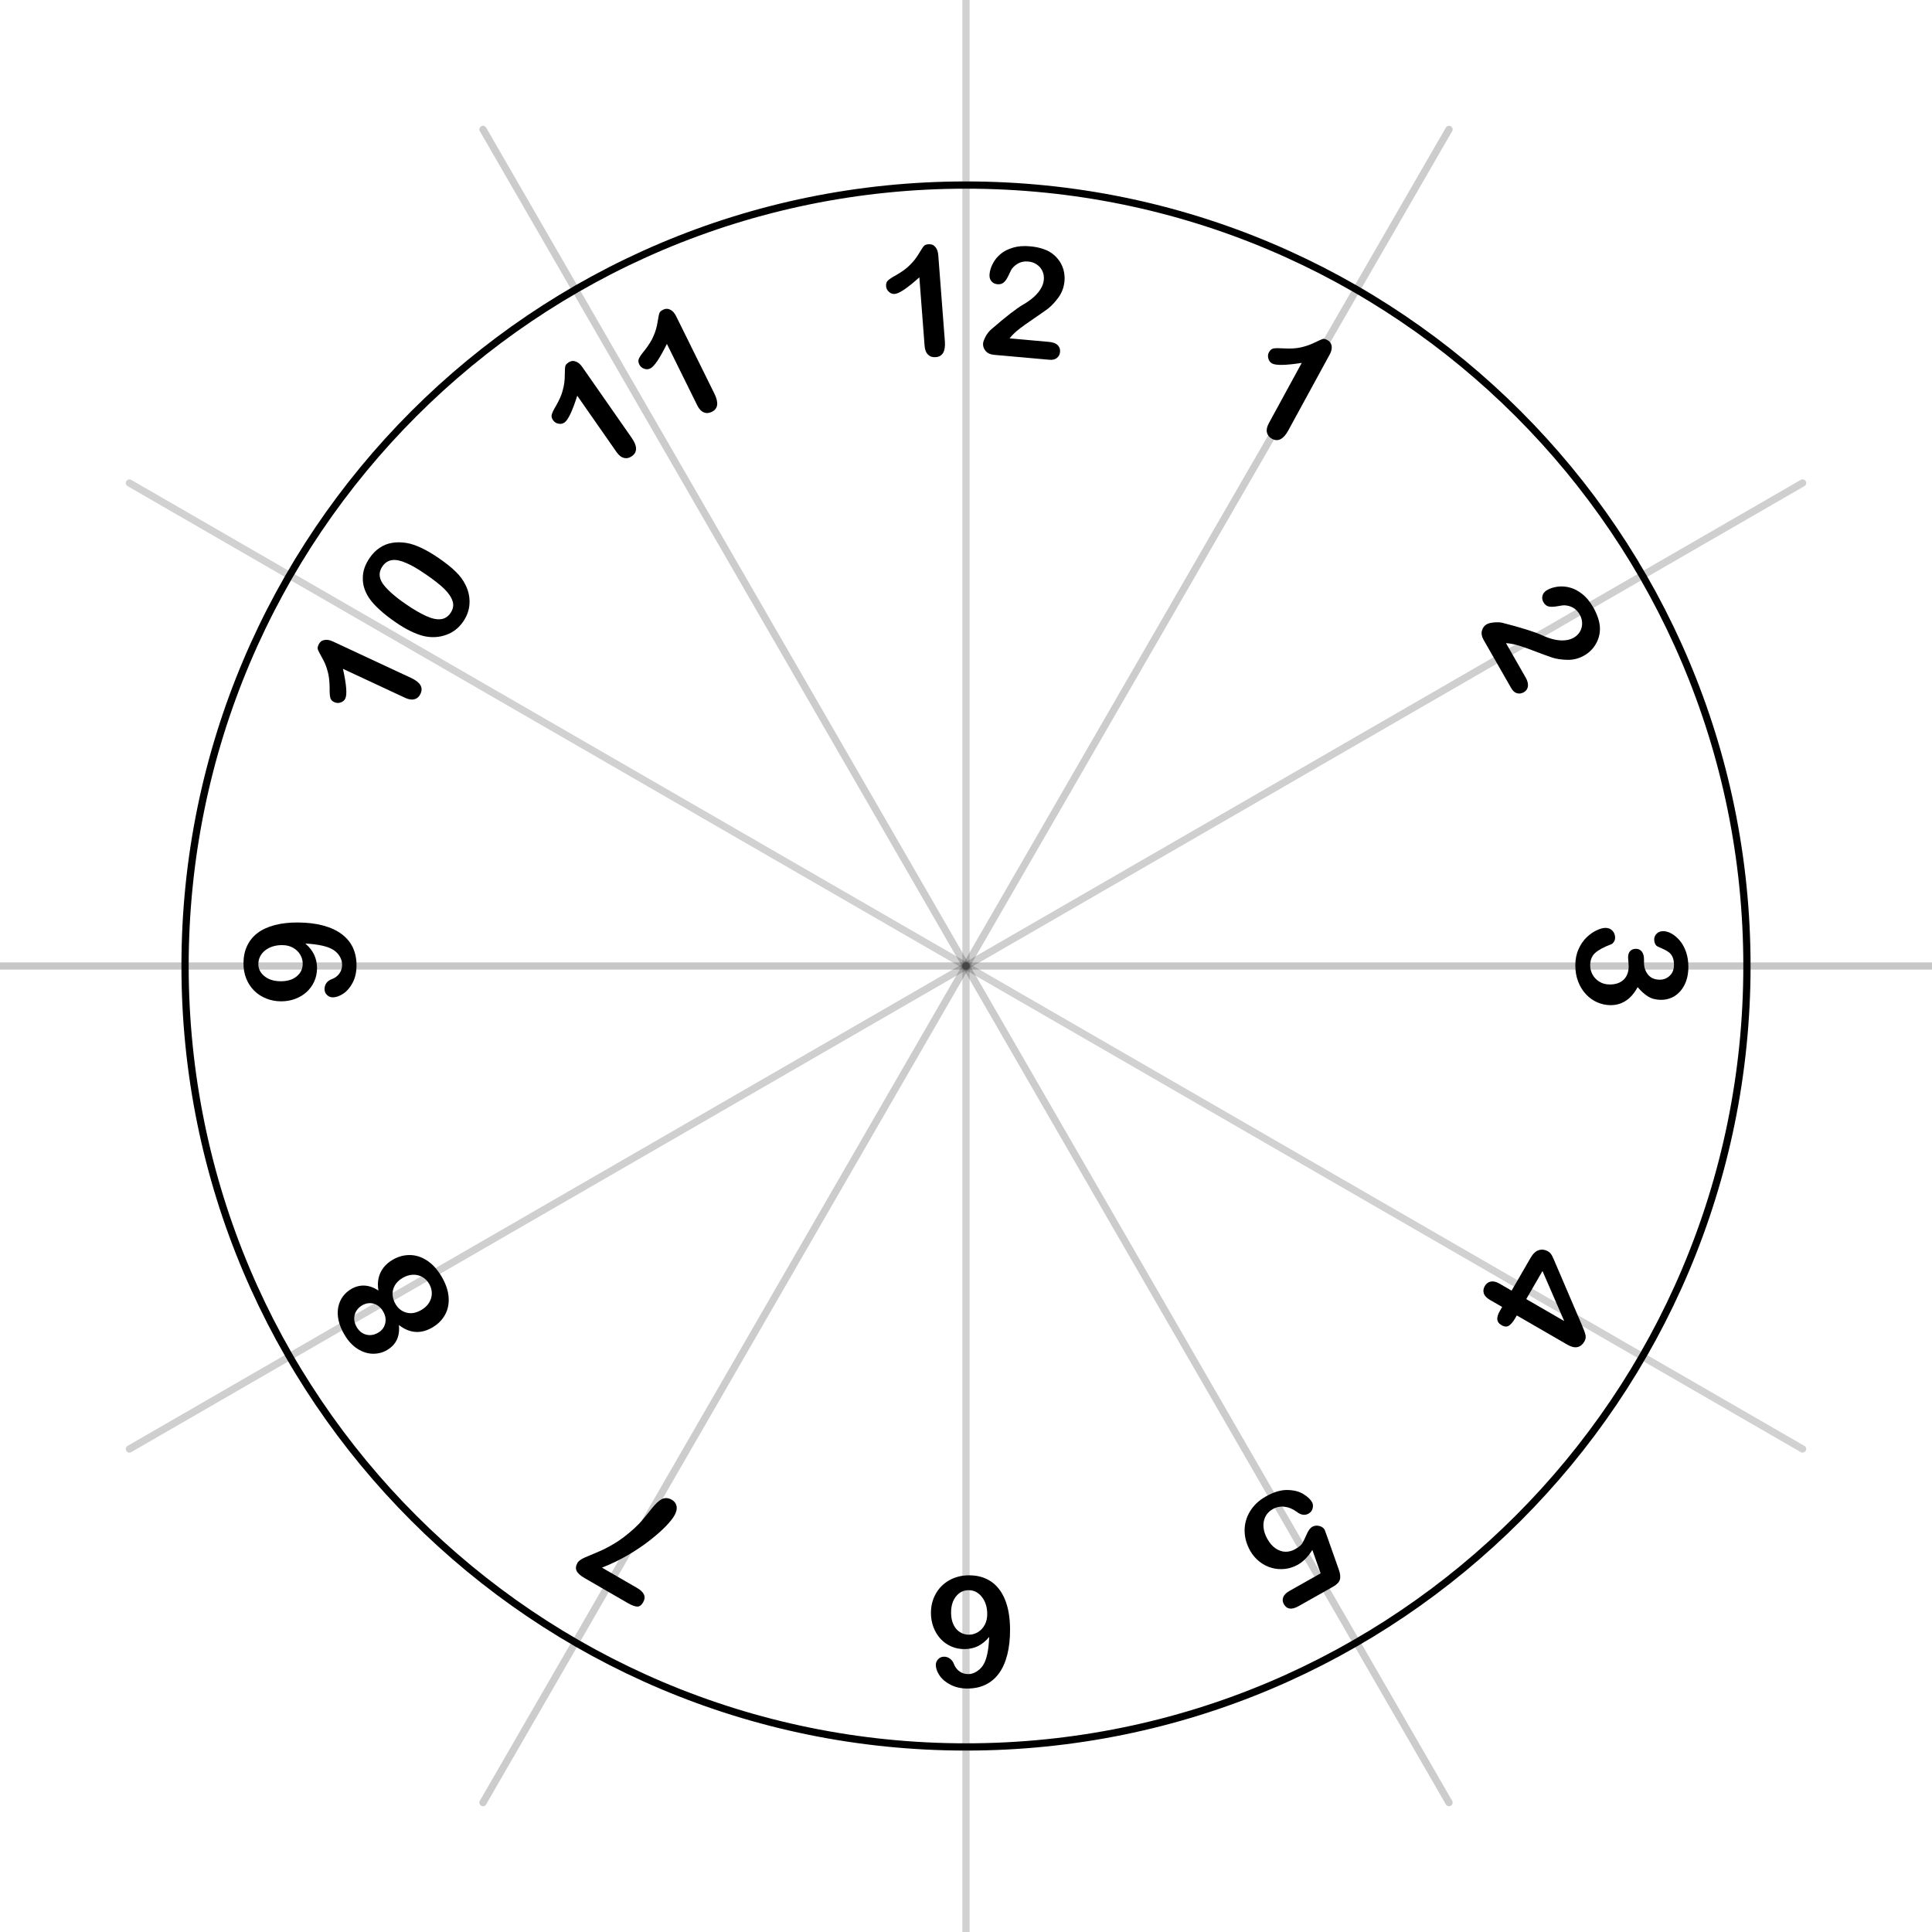
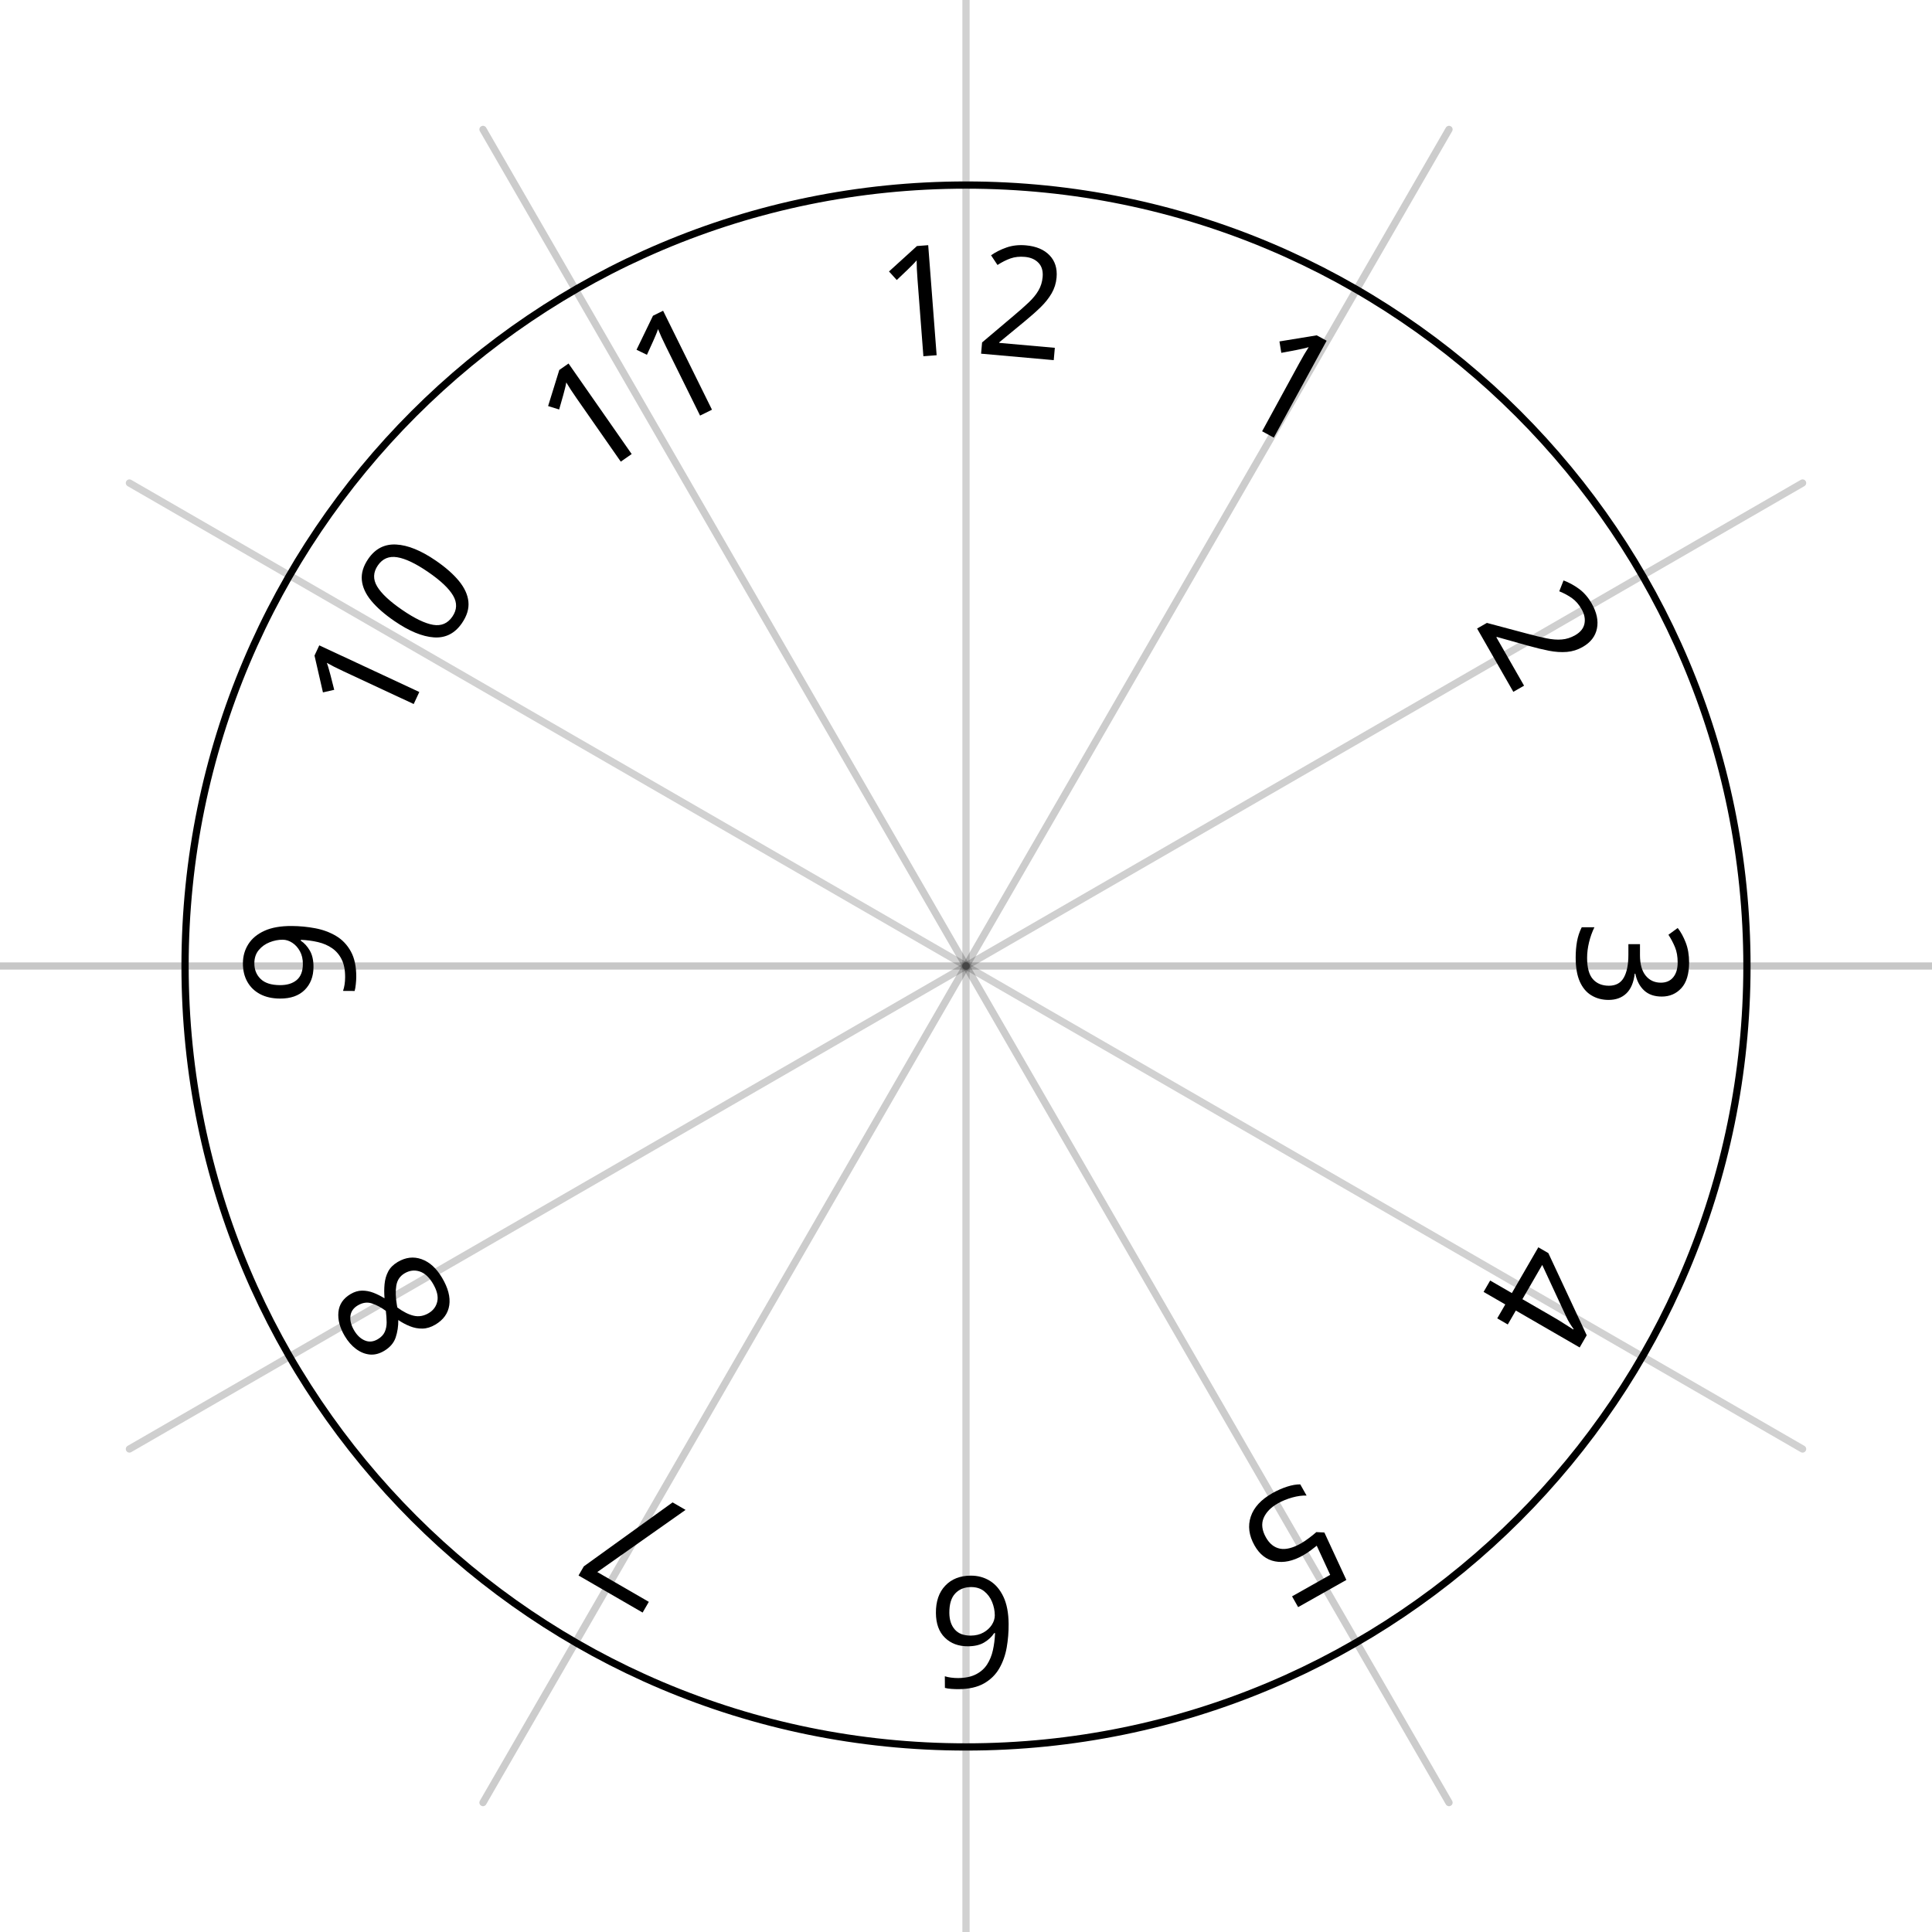
<svg xmlns="http://www.w3.org/2000/svg" width="100%" height="100%" viewBox="0 0 800 800" version="1.1" xml:space="preserve" style="fill-rule:evenodd;clip-rule:evenodd;stroke-linecap:round;stroke-linejoin:round;stroke-miterlimit:1.5;">
  <g id="Guides">
    <path d="M53.59,600l692.82,-400" style="fill:none;stroke:#000;stroke-opacity:0.19;stroke-width:3px;" />
    <path d="M200,746.41l400,-692.82" style="fill:none;stroke:#000;stroke-opacity:0.2;stroke-width:3px;" />
    <path d="M53.59,200l692.82,400" style="fill:none;stroke:#000;stroke-opacity:0.18;stroke-width:3px;" />
    <path d="M200,53.59l400,692.82" style="fill:none;stroke:#000;stroke-opacity:0.2;stroke-width:3px;" />
    <path d="M800,400l-800,0" style="fill:none;stroke:#000;stroke-opacity:0.22;stroke-width:3px;" />
    <path d="M400,800l0,-800" style="fill:none;stroke:#000;stroke-opacity:0.18;stroke-width:3px;" />
  </g>
  <g id="Numbers">
    <g id="_12" transform="matrix(1,0,0,1,-13.3556,-29.3823)">
      <g transform="matrix(0.99708,-0.0763649,0.0763649,0.99708,-12.5035,29.4277)">
-         <g transform="matrix(64,0,0,64,378.542,178.208)">
-           <path d="M0.282,-0.067l0,-0.444c-0.082,0.063 -0.138,0.095 -0.167,0.095c-0.013,0 -0.026,-0.005 -0.036,-0.016c-0.011,-0.011 -0.016,-0.024 -0.016,-0.038c0,-0.017 0.005,-0.029 0.016,-0.037c0.01,-0.008 0.028,-0.018 0.055,-0.03c0.039,-0.019 0.071,-0.038 0.094,-0.059c0.024,-0.02 0.045,-0.043 0.063,-0.069c0.018,-0.025 0.03,-0.041 0.036,-0.046c0.005,-0.006 0.016,-0.009 0.031,-0.009c0.017,0 0.031,0.006 0.041,0.02c0.011,0.013 0.016,0.032 0.016,0.055l0,0.559c0,0.065 -0.022,0.098 -0.067,0.098c-0.02,0 -0.036,-0.006 -0.048,-0.02c-0.012,-0.013 -0.018,-0.033 -0.018,-0.059Z" style="fill-rule:nonzero;" />
-         </g>
+         <text x="378.542px" y="178.208px" style="font-family:'ArialRoundedMTBold', 'Arial Rounded MT Bold', sans-serif;font-size:64px;">1</text>
      </g>
      <g transform="matrix(0.996069,0.0885793,-0.0885793,0.996069,17.1887,-36.2064)">
-         <g transform="matrix(64,0,0,64,416.537,175.564)">
-           <path d="M0.223,-0.115l0.255,0c0.025,0 0.045,0.005 0.058,0.015c0.013,0.011 0.02,0.025 0.02,0.043c0,0.016 -0.005,0.029 -0.016,0.04c-0.01,0.011 -0.026,0.017 -0.048,0.017l-0.359,0c-0.025,0 -0.044,-0.007 -0.057,-0.02c-0.014,-0.014 -0.021,-0.03 -0.021,-0.048c0,-0.012 0.005,-0.027 0.013,-0.047c0.009,-0.019 0.019,-0.034 0.029,-0.045c0.043,-0.045 0.083,-0.084 0.117,-0.116c0.035,-0.032 0.06,-0.053 0.075,-0.063c0.027,-0.019 0.049,-0.038 0.067,-0.057c0.017,-0.019 0.031,-0.038 0.04,-0.058c0.01,-0.02 0.014,-0.04 0.014,-0.059c0,-0.021 -0.005,-0.04 -0.015,-0.056c-0.01,-0.017 -0.023,-0.029 -0.04,-0.038c-0.017,-0.01 -0.036,-0.014 -0.056,-0.014c-0.043,0 -0.076,0.019 -0.101,0.056c-0.003,0.005 -0.008,0.018 -0.016,0.04c-0.008,0.022 -0.016,0.039 -0.026,0.05c-0.01,0.012 -0.024,0.018 -0.042,0.018c-0.017,0 -0.03,-0.005 -0.041,-0.016c-0.011,-0.011 -0.016,-0.026 -0.016,-0.044c0,-0.023 0.005,-0.046 0.015,-0.07c0.01,-0.025 0.025,-0.047 0.045,-0.067c0.02,-0.02 0.046,-0.036 0.077,-0.048c0.03,-0.012 0.066,-0.018 0.108,-0.018c0.05,0 0.092,0.008 0.127,0.023c0.023,0.011 0.043,0.025 0.06,0.043c0.018,0.018 0.031,0.039 0.041,0.063c0.009,0.024 0.014,0.049 0.014,0.075c0,0.04 -0.01,0.077 -0.03,0.11c-0.02,0.033 -0.041,0.059 -0.061,0.078c-0.021,0.018 -0.056,0.048 -0.105,0.088c-0.049,0.04 -0.083,0.071 -0.101,0.093c-0.008,0.009 -0.016,0.019 -0.024,0.032Z" style="fill-rule:nonzero;" />
-         </g>
+         <text x="416.537px" y="175.564px" style="font-family:'ArialRoundedMTBold', 'Arial Rounded MT Bold', sans-serif;font-size:64px;">2</text>
      </g>
    </g>
    <g id="_11" transform="matrix(1,0,0,1,-13.3556,-29.3823)">
      <g transform="matrix(0.820255,-0.571999,0.571999,0.820255,-85.7187,188.006)">
-         <g transform="matrix(64,0,0,64,256.284,230.393)">
-           <path d="M0.282,-0.067l0,-0.444c-0.082,0.063 -0.138,0.095 -0.167,0.095c-0.013,0 -0.026,-0.005 -0.036,-0.016c-0.011,-0.011 -0.016,-0.024 -0.016,-0.038c0,-0.017 0.005,-0.029 0.016,-0.037c0.01,-0.008 0.028,-0.018 0.055,-0.03c0.039,-0.019 0.071,-0.038 0.094,-0.059c0.024,-0.02 0.045,-0.043 0.063,-0.069c0.018,-0.025 0.03,-0.041 0.036,-0.046c0.005,-0.006 0.016,-0.009 0.031,-0.009c0.017,0 0.031,0.006 0.041,0.02c0.011,0.013 0.016,0.032 0.016,0.055l0,0.559c0,0.065 -0.022,0.098 -0.067,0.098c-0.02,0 -0.036,-0.006 -0.048,-0.02c-0.012,-0.013 -0.018,-0.033 -0.018,-0.059Z" style="fill-rule:nonzero;" />
-         </g>
+         <text x="256.284px" y="230.393px" style="font-family:'ArialRoundedMTBold', 'Arial Rounded MT Bold', sans-serif;font-size:64px;">1</text>
      </g>
      <g transform="matrix(0.896595,-0.442852,0.442852,0.896595,-62.8371,149.075)">
-         <g transform="matrix(64,0,0,64,287.802,209.093)">
-           <path d="M0.282,-0.067l0,-0.444c-0.082,0.063 -0.138,0.095 -0.167,0.095c-0.013,0 -0.026,-0.005 -0.036,-0.016c-0.011,-0.011 -0.016,-0.024 -0.016,-0.038c0,-0.017 0.005,-0.029 0.016,-0.037c0.01,-0.008 0.028,-0.018 0.055,-0.03c0.039,-0.019 0.071,-0.038 0.094,-0.059c0.024,-0.02 0.045,-0.043 0.063,-0.069c0.018,-0.025 0.03,-0.041 0.036,-0.046c0.005,-0.006 0.016,-0.009 0.031,-0.009c0.017,0 0.031,0.006 0.041,0.02c0.011,0.013 0.016,0.032 0.016,0.055l0,0.559c0,0.065 -0.022,0.098 -0.067,0.098c-0.02,0 -0.036,-0.006 -0.048,-0.02c-0.012,-0.013 -0.018,-0.033 -0.018,-0.059Z" style="fill-rule:nonzero;" />
-         </g>
+         <text x="287.802px" y="209.093px" style="font-family:'ArialRoundedMTBold', 'Arial Rounded MT Bold', sans-serif;font-size:64px;">1</text>
      </g>
    </g>
    <g id="_10" transform="matrix(1,0,0,1,-13.3556,-29.3823)">
      <g transform="matrix(0.422602,-0.906316,0.906316,0.422602,-202.568,355.061)">
-         <g transform="matrix(64,0,0,64,177.377,336.512)">
-           <path d="M0.282,-0.067l0,-0.444c-0.082,0.063 -0.138,0.095 -0.167,0.095c-0.013,0 -0.026,-0.005 -0.036,-0.016c-0.011,-0.011 -0.016,-0.024 -0.016,-0.038c0,-0.017 0.005,-0.029 0.016,-0.037c0.01,-0.008 0.028,-0.018 0.055,-0.03c0.039,-0.019 0.071,-0.038 0.094,-0.059c0.024,-0.02 0.045,-0.043 0.063,-0.069c0.018,-0.025 0.03,-0.041 0.036,-0.046c0.005,-0.006 0.016,-0.009 0.031,-0.009c0.017,0 0.031,0.006 0.041,0.02c0.011,0.013 0.016,0.032 0.016,0.055l0,0.559c0,0.065 -0.022,0.098 -0.067,0.098c-0.02,0 -0.036,-0.006 -0.048,-0.02c-0.012,-0.013 -0.018,-0.033 -0.018,-0.059Z" style="fill-rule:nonzero;" />
-         </g>
+         <text x="177.377px" y="336.512px" style="font-family:'ArialRoundedMTBold', 'Arial Rounded MT Bold', sans-serif;font-size:64px;">1</text>
      </g>
      <g transform="matrix(0.565833,-0.82452,0.82452,0.565833,-164.945,290.935)">
-         <g transform="matrix(64,0,0,64,193.783,302.09)">
-           <path d="M0.547,-0.351c0,0.053 -0.003,0.099 -0.01,0.138c-0.006,0.038 -0.018,0.073 -0.036,0.104c-0.022,0.039 -0.051,0.068 -0.086,0.089c-0.035,0.021 -0.074,0.031 -0.117,0.031c-0.05,0 -0.094,-0.014 -0.133,-0.042c-0.039,-0.028 -0.069,-0.066 -0.089,-0.116c-0.01,-0.027 -0.017,-0.057 -0.022,-0.09c-0.005,-0.032 -0.007,-0.068 -0.007,-0.106c0,-0.049 0.002,-0.093 0.008,-0.133c0.005,-0.039 0.013,-0.073 0.024,-0.101c0.019,-0.047 0.047,-0.083 0.084,-0.107c0.036,-0.025 0.08,-0.037 0.131,-0.037c0.033,0 0.064,0.005 0.091,0.016c0.028,0.011 0.052,0.027 0.072,0.048c0.021,0.021 0.038,0.047 0.053,0.078c0.025,0.054 0.037,0.13 0.037,0.228Zm-0.134,-0.01c0,-0.059 -0.003,-0.108 -0.011,-0.146c-0.007,-0.038 -0.019,-0.067 -0.036,-0.086c-0.017,-0.019 -0.04,-0.029 -0.07,-0.029c-0.043,0 -0.073,0.022 -0.09,0.065c-0.016,0.043 -0.025,0.11 -0.025,0.2c0,0.061 0.004,0.111 0.011,0.15c0.007,0.04 0.019,0.069 0.036,0.089c0.017,0.02 0.04,0.03 0.069,0.03c0.03,0 0.053,-0.01 0.07,-0.031c0.017,-0.021 0.029,-0.051 0.036,-0.089c0.007,-0.039 0.01,-0.09 0.01,-0.153Z" style="fill-rule:nonzero;" />
-         </g>
+         <text x="193.783px" y="302.09px" style="font-family:'ArialRoundedMTBold', 'Arial Rounded MT Bold', sans-serif;font-size:64px;">0</text>
      </g>
    </g>
-     <path id="_9" d="M126.431,390.688c1.617,1.385 2.831,2.929 3.644,4.631c0.813,1.703 1.213,3.586 1.201,5.648c-0.012,1.959 -0.403,3.784 -1.173,5.478c-0.771,1.693 -1.842,3.156 -3.214,4.387c-1.372,1.231 -2.971,2.175 -4.798,2.831c-1.827,0.656 -3.74,0.978 -5.74,0.966c-2.146,-0.013 -4.18,-0.4 -6.103,-1.162c-1.922,-0.761 -3.588,-1.844 -4.996,-3.248c-1.409,-1.404 -2.503,-3.072 -3.283,-5.004c-0.78,-1.932 -1.163,-4.064 -1.15,-6.398c0.016,-2.687 0.52,-5.08 1.512,-7.178c0.992,-2.099 2.424,-3.861 4.297,-5.287c1.873,-1.427 4.229,-2.517 7.066,-3.271c2.838,-0.754 6.049,-1.12 9.632,-1.099c4,0.024 7.524,0.451 10.571,1.282c3.047,0.83 5.602,2.028 7.666,3.592c2.064,1.565 3.594,3.433 4.592,5.606c0.997,2.172 1.488,4.634 1.472,7.384c-0.016,2.708 -0.546,5.059 -1.589,7.053c-1.043,1.994 -2.334,3.507 -3.871,4.539c-1.537,1.033 -3.014,1.545 -4.431,1.537c-0.875,-0.006 -1.654,-0.333 -2.338,-0.983c-0.684,-0.65 -1.023,-1.475 -1.017,-2.475c0.006,-0.917 0.266,-1.738 0.781,-2.464c0.514,-0.726 1.283,-1.274 2.306,-1.643c1.253,-0.45 2.263,-1.205 3.03,-2.263c0.766,-1.058 1.154,-2.253 1.161,-3.587c0.008,-1.187 -0.288,-2.314 -0.886,-3.38c-0.598,-1.066 -1.446,-1.977 -2.546,-2.734c-2.22,-1.513 -6.152,-2.433 -11.796,-2.758Zm-9.567,0.662c-1.417,-0.008 -2.725,0.177 -3.925,0.555c-1.2,0.378 -2.24,0.914 -3.119,1.606c-0.879,0.693 -1.572,1.522 -2.077,2.488c-0.506,0.966 -0.762,2.022 -0.769,3.167c-0.012,1.98 0.827,3.662 2.517,5.047c1.689,1.385 3.93,2.086 6.722,2.102c2.77,0.017 4.983,-0.658 6.637,-2.023c1.654,-1.365 2.487,-3.1 2.499,-5.204c0.008,-1.291 -0.323,-2.528 -0.993,-3.709c-0.67,-1.181 -1.649,-2.145 -2.936,-2.892c-1.287,-0.748 -2.806,-1.126 -4.556,-1.137Z" style="fill-rule:nonzero;" />
-     <path id="_8" d="M160.311,559.01c-1.792,1.063 -3.77,1.577 -5.935,1.541c-2.165,-0.035 -4.283,-0.716 -6.355,-2.042c-2.071,-1.327 -3.856,-3.253 -5.355,-5.779c-1.266,-2.132 -2.099,-4.169 -2.501,-6.111c-0.402,-1.942 -0.433,-3.74 -0.095,-5.395c0.339,-1.654 0.967,-3.105 1.886,-4.353c0.919,-1.248 2.068,-2.282 3.448,-3.1c1.755,-1.042 3.591,-1.52 5.508,-1.435c1.916,0.086 3.845,0.765 5.786,2.035c-0.312,-1.873 -0.287,-3.596 0.076,-5.169c0.363,-1.572 1.025,-2.988 1.985,-4.248c0.96,-1.26 2.21,-2.348 3.751,-3.262c2.257,-1.34 4.628,-2.008 7.113,-2.005c2.485,0.003 4.874,0.753 7.168,2.25c2.294,1.497 4.292,3.679 5.993,6.546c1.765,2.974 2.755,5.826 2.971,8.557c0.216,2.73 -0.267,5.173 -1.447,7.327c-1.181,2.154 -2.9,3.901 -5.157,5.241c-4.819,2.86 -9.475,2.547 -13.967,-0.94c0.46,4.693 -1.165,8.14 -4.873,10.342Zm6.354,-29.827c-1.398,0.829 -2.446,1.839 -3.145,3.029c-0.698,1.19 -1.017,2.469 -0.956,3.838c0.062,1.369 0.475,2.698 1.241,3.988c1.084,1.827 2.603,2.998 4.554,3.511c1.952,0.513 4.021,0.121 6.207,-1.177c1.397,-0.829 2.456,-1.851 3.177,-3.066c0.72,-1.215 1.074,-2.497 1.06,-3.846c-0.013,-1.349 -0.386,-2.641 -1.12,-3.877c-0.744,-1.254 -1.71,-2.208 -2.896,-2.86c-1.187,-0.652 -2.488,-0.946 -3.903,-0.881c-1.415,0.064 -2.822,0.511 -4.219,1.341Zm-18.962,20.339c0.999,1.684 2.329,2.73 3.988,3.138c1.66,0.408 3.313,0.123 4.962,-0.855c1.522,-0.904 2.476,-2.185 2.861,-3.842c0.385,-1.658 0.083,-3.32 -0.906,-4.986c-0.5,-0.842 -1.089,-1.528 -1.767,-2.059c-0.678,-0.53 -1.4,-0.9 -2.168,-1.111c-0.767,-0.211 -1.557,-0.257 -2.371,-0.138c-0.813,0.12 -1.614,0.413 -2.402,0.881c-1.057,0.628 -1.866,1.429 -2.426,2.403c-0.56,0.975 -0.827,2.035 -0.8,3.182c0.026,1.147 0.369,2.276 1.029,3.387Z" style="fill-rule:nonzero;" />
-     <path id="_7" d="M260.064,663.857l-18.017,-10.419c-1.731,-1.002 -2.828,-1.997 -3.291,-2.986c-0.462,-0.99 -0.334,-2.107 0.386,-3.351c0.438,-0.758 1.472,-1.495 3.103,-2.213c1.63,-0.718 3.462,-1.493 5.496,-2.326c2.034,-0.834 4.316,-2.011 6.845,-3.533c2.528,-1.522 5.24,-3.6 8.135,-6.233c1.257,-1.175 2.246,-2.179 2.969,-3.012c0.723,-0.834 1.625,-1.936 2.707,-3.308c1.082,-1.372 1.934,-2.407 2.555,-3.107c1.443,-1.621 2.717,-2.586 3.823,-2.897c1.107,-0.311 2.237,-0.133 3.391,0.535c1.1,0.636 1.762,1.53 1.986,2.683c0.224,1.152 -0.096,2.477 -0.962,3.974c-0.668,1.154 -1.818,2.582 -3.453,4.284c-1.634,1.703 -3.801,3.62 -6.502,5.752c-2.702,2.132 -5.719,4.177 -9.054,6.135c-3.335,1.959 -6.972,3.723 -10.913,5.295l14.472,8.37c1.515,0.876 2.488,1.805 2.918,2.788c0.431,0.983 0.307,2.061 -0.371,3.233c-0.72,1.244 -1.581,1.817 -2.583,1.719c-1.002,-0.098 -2.215,-0.559 -3.64,-1.383Z" style="fill-rule:nonzero;" />
-     <path id="_6" d="M409.608,677.811c-1.405,1.697 -2.939,2.958 -4.6,3.781c-1.661,0.824 -3.523,1.243 -5.585,1.257c-1.979,0.013 -3.81,-0.344 -5.492,-1.072c-1.682,-0.729 -3.158,-1.771 -4.427,-3.127c-1.27,-1.356 -2.255,-2.959 -2.955,-4.808c-0.7,-1.85 -1.056,-3.785 -1.07,-5.806c-0.02,-2.937 0.634,-5.608 1.962,-8.013c1.327,-2.405 3.189,-4.287 5.587,-5.647c2.397,-1.36 5.116,-2.05 8.158,-2.071c3.5,-0.024 6.526,0.81 9.079,2.501c2.553,1.692 4.513,4.205 5.879,7.539c1.367,3.335 2.066,7.419 2.099,12.252c0.026,3.937 -0.356,7.461 -1.148,10.57c-0.792,3.11 -1.941,5.691 -3.448,7.743c-1.507,2.051 -3.34,3.605 -5.5,4.662c-2.159,1.056 -4.625,1.593 -7.395,1.612c-2.667,0.018 -5.019,-0.487 -7.058,-1.515c-2.038,-1.028 -3.578,-2.309 -4.619,-3.844c-1.042,-1.535 -1.568,-3.01 -1.577,-4.427c-0.006,-0.854 0.312,-1.632 0.953,-2.334c0.641,-0.703 1.462,-1.057 2.462,-1.064c0.875,-0.006 1.689,0.265 2.443,0.812c0.753,0.547 1.311,1.309 1.671,2.285c0.488,1.247 1.255,2.247 2.302,3.001c1.047,0.753 2.257,1.125 3.632,1.116c1.105,-0.008 2.201,-0.333 3.291,-0.976c1.089,-0.642 2.005,-1.508 2.748,-2.596c1.506,-2.219 2.375,-6.162 2.608,-11.831Zm-8.568,-19.349c-2.104,0.015 -3.838,0.886 -5.202,2.614c-1.363,1.728 -2.035,3.987 -2.016,6.779c0.012,1.896 0.346,3.524 1.001,4.884c0.655,1.36 1.548,2.396 2.678,3.107c1.129,0.711 2.371,1.062 3.725,1.053c1.292,-0.009 2.524,-0.361 3.697,-1.056c1.172,-0.695 2.113,-1.697 2.823,-3.004c0.71,-1.306 1.059,-2.835 1.047,-4.585c-0.019,-2.812 -0.764,-5.151 -2.234,-7.016c-1.471,-1.865 -3.311,-2.79 -5.519,-2.776Z" style="fill-rule:nonzero;" />
-     <path id="_5" d="M533.914,658.78l12.93,-7.29l-3.421,-9.694c-1.799,2.832 -3.788,4.862 -5.966,6.09c-1.742,0.982 -3.555,1.573 -5.438,1.774c-1.884,0.201 -3.722,0.048 -5.515,-0.46c-1.793,-0.508 -3.462,-1.367 -5.005,-2.577c-1.544,-1.211 -2.827,-2.723 -3.85,-4.538c-1.484,-2.632 -2.244,-5.36 -2.282,-8.184c-0.038,-2.825 0.696,-5.499 2.203,-8.023c1.507,-2.524 3.712,-4.604 6.616,-6.241c3.248,-1.831 6.222,-2.719 8.921,-2.662c2.699,0.057 4.907,0.624 6.626,1.699c1.719,1.076 2.905,2.195 3.56,3.356c0.399,0.708 0.483,1.546 0.251,2.514c-0.231,0.967 -0.792,1.702 -1.681,2.203c-1.525,0.86 -3.155,0.619 -4.892,-0.722c-1.636,-1.206 -3.325,-1.91 -5.065,-2.113c-1.741,-0.202 -3.373,0.126 -4.898,0.986c-1.397,0.788 -2.417,1.841 -3.061,3.16c-0.643,1.32 -0.892,2.776 -0.748,4.368c0.145,1.593 0.672,3.197 1.583,4.812c0.982,1.742 2.13,3.057 3.442,3.943c1.313,0.886 2.658,1.341 4.035,1.366c1.378,0.025 2.701,-0.321 3.972,-1.037c1.56,-0.88 2.569,-1.7 3.026,-2.459c0.456,-0.76 1.047,-1.972 1.771,-3.636c0.724,-1.664 1.494,-2.726 2.311,-3.186c0.889,-0.501 1.86,-0.624 2.913,-0.369c1.053,0.256 1.81,0.792 2.27,1.608c0.051,0.091 0.299,0.764 0.744,2.02l5.065,14.329c0.626,1.703 0.793,3.104 0.503,4.2c-0.291,1.097 -1.217,2.085 -2.777,2.965l-14.373,8.103c-2.831,1.596 -4.856,1.315 -6.073,-0.845c-0.532,-0.944 -0.617,-1.9 -0.255,-2.87c0.362,-0.969 1.215,-1.833 2.558,-2.59Z" style="fill-rule:nonzero;" />
-     <path id="_4" d="M620.895,531.516l5.031,2.91l7.854,-13.58c0.991,-1.714 2.122,-2.774 3.393,-3.183c1.271,-0.408 2.573,-0.226 3.908,0.546c0.342,0.198 0.653,0.462 0.932,0.791c0.278,0.33 0.539,0.733 0.78,1.21c0.242,0.477 0.465,0.955 0.669,1.434c0.205,0.479 0.454,1.068 0.747,1.767l10.888,25.43c0.72,1.668 1.19,2.968 1.408,3.901c0.219,0.932 0.083,1.823 -0.407,2.67c-1.585,2.741 -3.947,3.205 -7.085,1.39l-20.938,-12.109l-0.673,1.163c-0.803,1.389 -1.636,2.393 -2.5,3.013c-0.864,0.619 -1.936,0.559 -3.216,-0.182c-1.046,-0.605 -1.61,-1.388 -1.692,-2.35c-0.081,-0.961 0.274,-2.128 1.067,-3.498l0.954,-1.65l-5.031,-2.91c-1.389,-0.803 -2.244,-1.707 -2.566,-2.711c-0.322,-1.005 -0.185,-2.021 0.409,-3.049c0.584,-1.01 1.403,-1.625 2.458,-1.846c1.054,-0.22 2.257,0.061 3.61,0.843Zm17.818,-5.218l-6.727,11.632l15.717,9.09l-8.99,-20.722Z" style="fill-rule:nonzero;" />
-     <path id="_3" d="M680.746,398.633c-0.002,1.916 0.56,3.568 1.683,4.954c1.124,1.387 2.738,2.081 4.843,2.082c1.604,0.001 2.984,-0.55 4.142,-1.653c1.157,-1.103 1.736,-2.592 1.737,-4.467c0.001,-1.271 -0.175,-2.318 -0.528,-3.141c-0.354,-0.823 -0.822,-1.475 -1.405,-1.954c-0.583,-0.48 -1.333,-0.934 -2.249,-1.362c-0.916,-0.427 -1.781,-0.819 -2.593,-1.174c-0.437,-0.208 -0.781,-0.583 -1.03,-1.125c-0.25,-0.542 -0.374,-1.167 -0.374,-1.876c0.001,-0.833 0.34,-1.598 1.018,-2.296c0.677,-0.697 1.579,-1.045 2.704,-1.044c1.083,0 2.223,0.329 3.421,0.987c1.197,0.657 2.337,1.616 3.419,2.877c1.083,1.262 1.951,2.83 2.606,4.706c0.655,1.875 0.981,3.969 0.979,6.282c-0.001,2.02 -0.279,3.864 -0.832,5.53c-0.553,1.666 -1.351,3.114 -2.394,4.342c-1.043,1.228 -2.252,2.155 -3.627,2.778c-1.376,0.624 -2.855,0.936 -4.439,0.934c-2.083,-0.001 -3.869,-0.456 -5.358,-1.363c-1.489,-0.908 -2.941,-2.206 -4.356,-3.894c-0.876,1.624 -1.877,2.993 -3.003,4.107c-1.126,1.113 -2.372,1.951 -3.737,2.512c-1.365,0.562 -2.839,0.842 -4.422,0.841c-1.896,-0.002 -3.729,-0.384 -5.499,-1.145c-1.771,-0.762 -3.348,-1.883 -4.732,-3.364c-1.384,-1.48 -2.466,-3.236 -3.246,-5.268c-0.78,-2.032 -1.168,-4.277 -1.166,-6.735c0.002,-2.5 0.451,-4.739 1.349,-6.718c0.897,-1.978 2.018,-3.607 3.363,-4.888c1.345,-1.28 2.736,-2.247 4.174,-2.903c1.438,-0.655 2.626,-0.982 3.563,-0.981c1.209,0.001 2.182,0.392 2.921,1.174c0.739,0.782 1.108,1.756 1.107,2.923c0,0.583 -0.172,1.145 -0.517,1.687c-0.344,0.541 -0.756,0.895 -1.235,1.061c-2.897,1.081 -5.048,2.241 -6.456,3.48c-1.407,1.238 -2.111,2.982 -2.113,5.232c-0.001,1.292 0.315,2.537 0.95,3.735c0.634,1.199 1.576,2.189 2.826,2.971c1.249,0.783 2.697,1.174 4.342,1.176c2.438,0.002 4.35,-0.663 5.736,-1.996c1.387,-1.332 2.081,-3.186 2.083,-5.561c0,-0.416 -0.041,-1.062 -0.123,-1.937c-0.083,-0.875 -0.124,-1.438 -0.124,-1.688c0.001,-1.146 0.288,-2.031 0.861,-2.655c0.574,-0.625 1.371,-0.937 2.392,-0.936c1,0.001 1.807,0.377 2.421,1.127c0.614,0.751 0.92,1.865 0.919,3.345l-0.001,1.281Z" style="fill-rule:nonzero;" />
-     <path id="_2" d="M623.6,266.315l8.102,14.158c0.807,1.411 1.134,2.652 0.979,3.725c-0.154,1.072 -0.728,1.893 -1.723,2.462c-0.886,0.507 -1.804,0.643 -2.755,0.407c-0.952,-0.236 -1.769,-0.951 -2.452,-2.144l-11.424,-19.962c-0.776,-1.356 -1.006,-2.629 -0.69,-3.818c0.316,-1.189 0.98,-2.073 1.992,-2.652c0.651,-0.373 1.655,-0.623 3.01,-0.75c1.355,-0.128 2.506,-0.078 3.452,0.149c3.871,0.977 7.251,1.923 10.139,2.838c2.889,0.916 4.851,1.629 5.887,2.14c1.898,0.882 3.657,1.514 5.279,1.894c1.622,0.38 3.136,0.509 4.543,0.388c1.407,-0.121 2.644,-0.486 3.711,-1.097c1.157,-0.662 2.034,-1.53 2.632,-2.604c0.597,-1.075 0.878,-2.231 0.841,-3.47c-0.037,-1.239 -0.377,-2.419 -1.018,-3.54c-1.356,-2.369 -3.461,-3.636 -6.317,-3.802c-0.375,-0.026 -1.289,0.095 -2.744,0.364c-1.454,0.268 -2.66,0.322 -3.616,0.161c-0.956,-0.161 -1.729,-0.757 -2.319,-1.787c-0.518,-0.904 -0.649,-1.826 -0.393,-2.764c0.255,-0.938 0.898,-1.702 1.928,-2.292c1.248,-0.714 2.71,-1.179 4.387,-1.394c1.677,-0.216 3.385,-0.083 5.125,0.398c1.739,0.481 3.437,1.381 5.093,2.702c1.656,1.321 3.141,3.129 4.455,5.426c1.583,2.766 2.499,5.374 2.749,7.824c0.146,1.596 -0.013,3.164 -0.477,4.702c-0.465,1.537 -1.209,2.953 -2.232,4.247c-1.024,1.294 -2.25,2.35 -3.679,3.168c-2.242,1.283 -4.599,1.893 -7.07,1.832c-2.472,-0.062 -4.559,-0.374 -6.261,-0.936c-1.702,-0.563 -4.443,-1.568 -8.225,-3.016c-3.781,-1.449 -6.577,-2.328 -8.386,-2.637c-0.736,-0.154 -1.577,-0.261 -2.523,-0.32Z" style="fill-rule:nonzero;" />
-     <path id="_1" d="M525.41,175.226l13.618,-24.965c-6.591,1.032 -10.691,1.109 -12.301,0.232c-0.768,-0.42 -1.282,-1.097 -1.542,-2.034c-0.261,-0.937 -0.171,-1.808 0.268,-2.613c0.509,-0.933 1.175,-1.459 2,-1.579c0.825,-0.119 2.167,-0.123 4.028,-0.009c2.781,0.164 5.15,0.032 7.104,-0.397c1.955,-0.429 3.833,-1.077 5.635,-1.945c1.803,-0.868 2.949,-1.382 3.44,-1.541c0.49,-0.16 1.165,-0.005 2.025,0.464c0.969,0.528 1.542,1.327 1.718,2.397c0.176,1.069 -0.095,2.262 -0.813,3.578l-17.135,31.412c-2.005,3.676 -4.26,4.831 -6.766,3.464c-1.116,-0.608 -1.807,-1.472 -2.075,-2.591c-0.268,-1.119 -0.002,-2.41 0.796,-3.873Z" style="fill-rule:nonzero;" />
+     <g id="_9" transform="matrix(0.00594611,-0.999982,0.999982,0.00594611,-872.974,270.576)">
+       <text x="-140.23px" y="1020.63px" style="font-family:'ArialRoundedMTBold', 'Arial Rounded MT Bold', sans-serif;font-size:64px;">9</text>
+     </g>
+     <g id="_8" transform="matrix(-0.510393,-0.859941,0.859941,-0.510393,-1171.15,1363.27)">
+       <text x="7.761px" y="1589.65px" style="font-family:'ArialRoundedMTBold', 'Arial Rounded MT Bold', sans-serif;font-size:64px;">8</text>
+     </g>
+     <g id="_7" transform="matrix(-0.865664,-0.500626,0.500626,-0.865664,-256.713,2636.26)">
+       <text x="530.111px" y="2011.52px" style="font-family:'ArialRoundedMTBold', 'Arial Rounded MT Bold', sans-serif;font-size:64px;">7</text>
+     </g>
+     <g id="_6" transform="matrix(-0.999977,0.00673888,-0.00673888,-0.999977,1728.98,2658.86)">
+       <text x="1294.4px" y="2014.68px" style="font-family:'ArialRoundedMTBold', 'Arial Rounded MT Bold', sans-serif;font-size:64px;">6</text>
+     </g>
+     <g id="_5" transform="matrix(-0.871096,0.491112,-0.491112,-0.871096,2944.72,1020.43)">
+       <text x="1892.81px" y="1537.1px" style="font-family:'ArialRoundedMTBold', 'Arial Rounded MT Bold', sans-serif;font-size:64px;">5</text>
+     </g>
+     <g id="_4" transform="matrix(-0.500626,0.865664,-0.865664,-0.500626,2320.88,-889.954)">
+       <text x="2059.16px" y="763.959px" style="font-family:'ArialRoundedMTBold', 'Arial Rounded MT Bold', sans-serif;font-size:64px;">4</text>
+     </g>
+     <g id="_3" transform="matrix(-0.000792842,1,-1,-0.000792842,779.884,-1349.37)">
+       <text x="1730.55px" y="125.408px" style="font-family:'ArialRoundedMTBold', 'Arial Rounded MT Bold', sans-serif;font-size:64px;">3</text>
+     </g>
+     <g id="_2" transform="matrix(0.496698,0.867924,-0.867924,0.496698,-93.2311,-691.364)">
+       <text x="1172.96px" y="-139.103px" style="font-family:'ArialRoundedMTBold', 'Arial Rounded MT Bold', sans-serif;font-size:64px;">2</text>
+     </g>
+     <g id="_1" transform="matrix(0.877884,0.478873,-0.478873,0.877884,-104.019,-100.931)">
+       <text x="666.747px" y="-54.702px" style="font-family:'ArialRoundedMTBold', 'Arial Rounded MT Bold', sans-serif;font-size:64px;">1</text>
+     </g>
  </g>
  <circle cx="400" cy="400" r="323.372" style="fill:none;stroke:#000;stroke-width:3px;" />
</svg>
